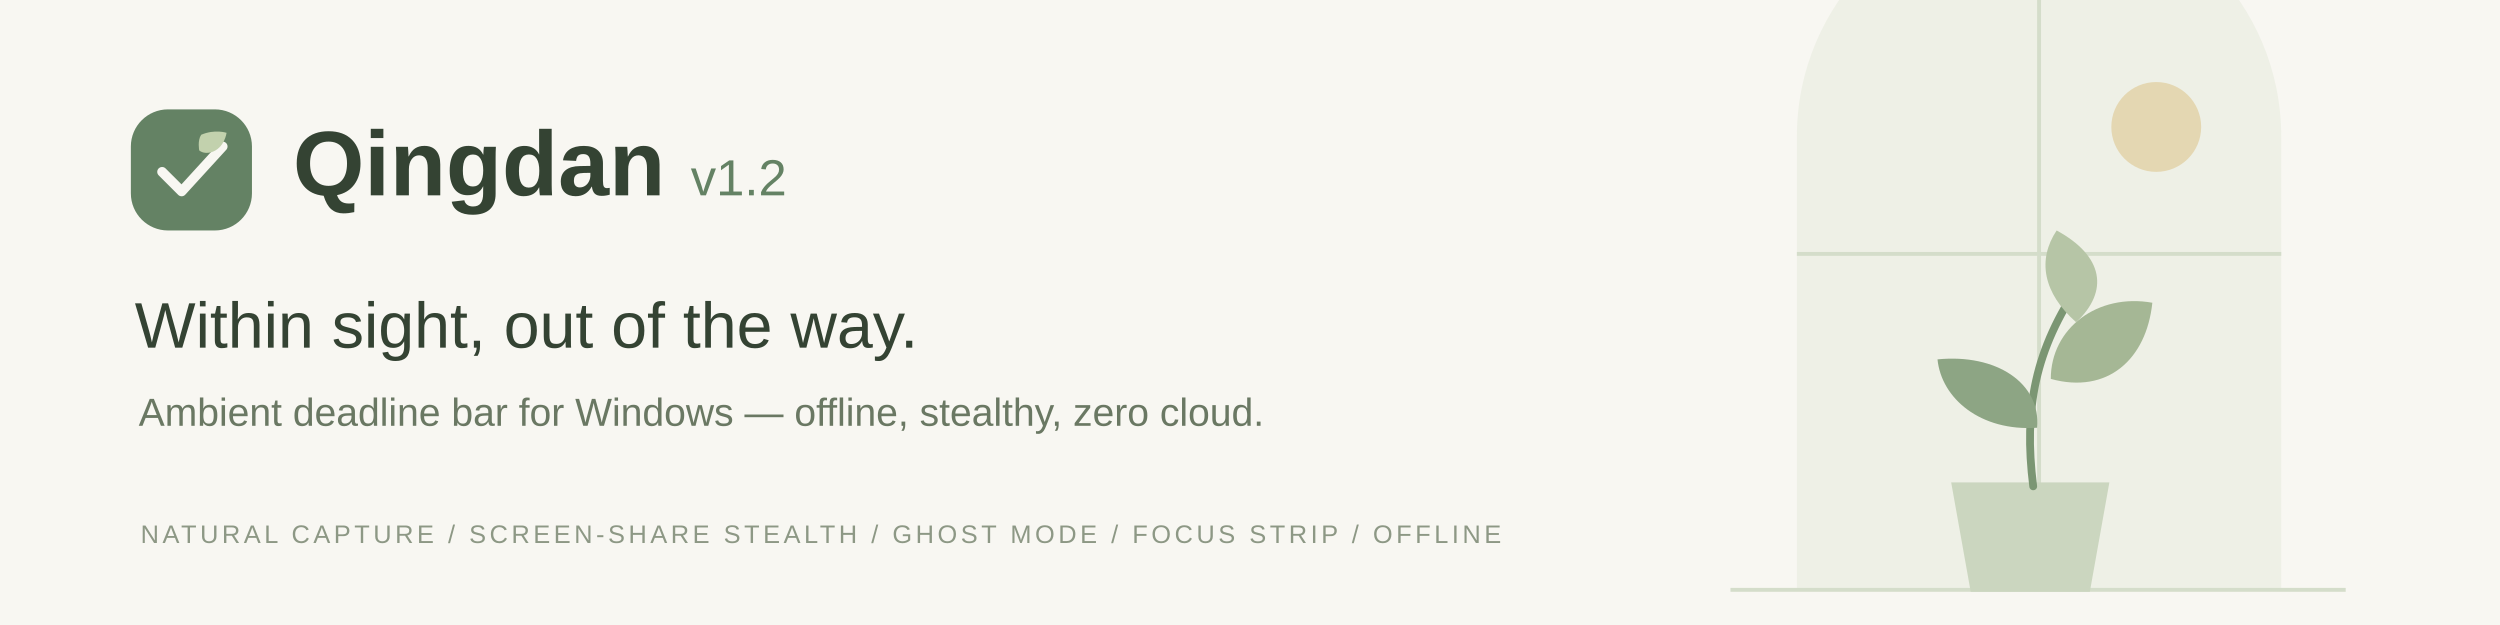
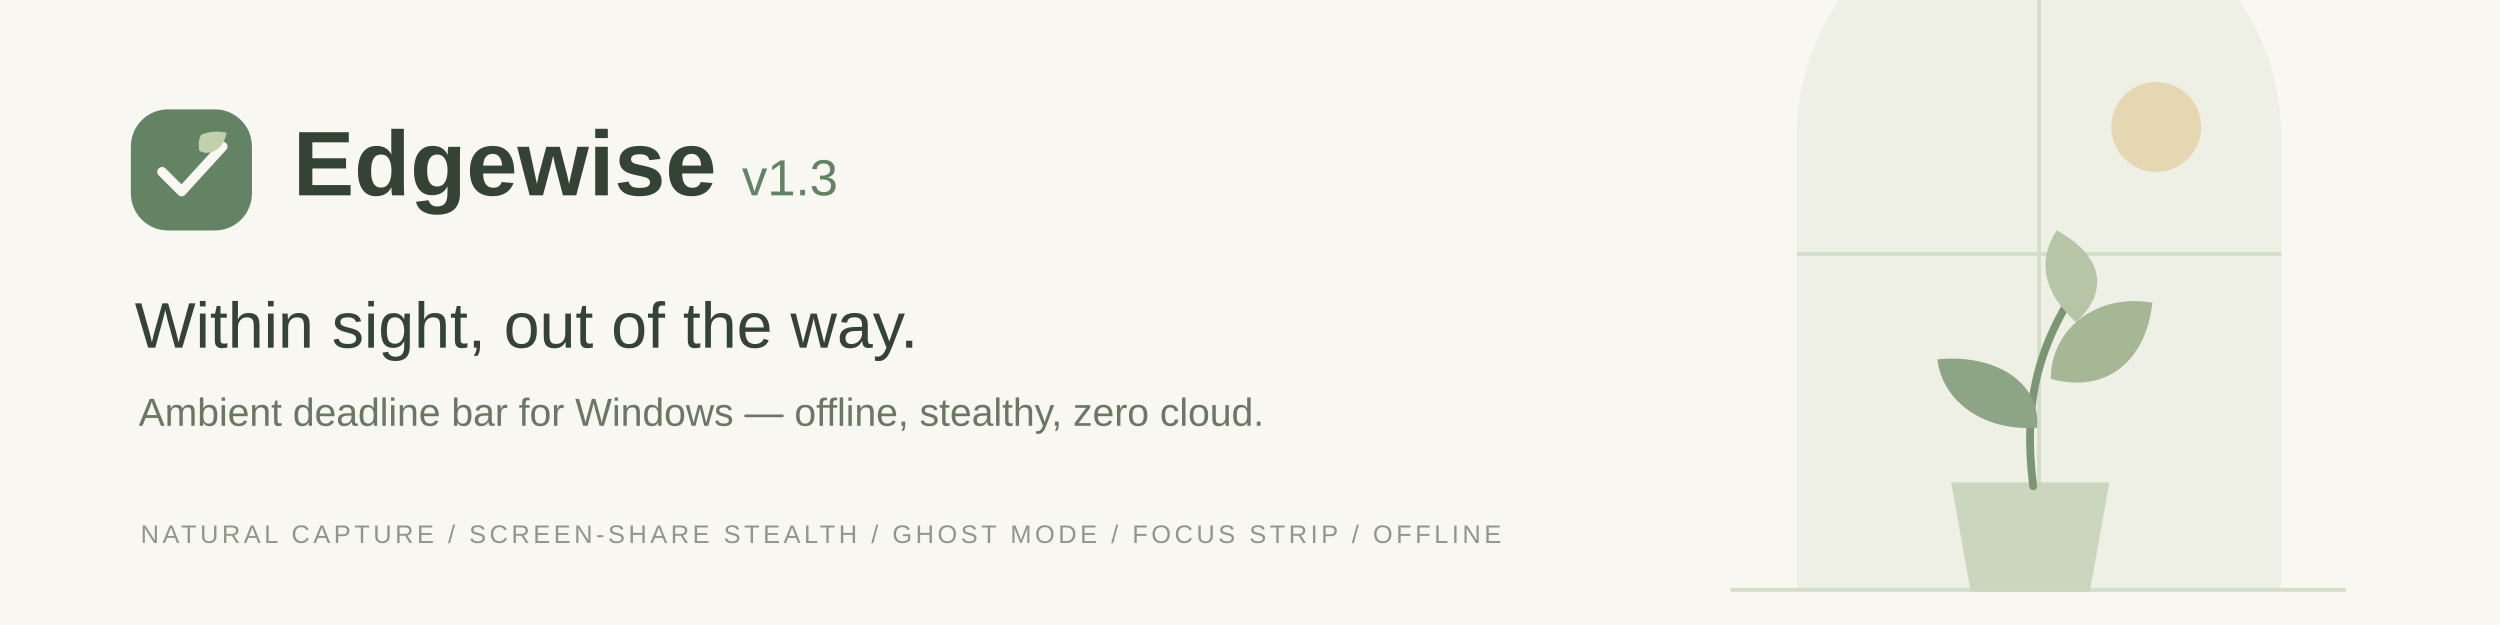
- <svg xmlns="http://www.w3.org/2000/svg" width="1280" height="320" viewBox="0 0 1280 320" role="img" aria-label="Qingdan — Ambient deadline awareness for Windows">
+ <svg xmlns="http://www.w3.org/2000/svg" width="1280" height="320" viewBox="0 0 1280 320" role="img" aria-label="Edgewise — Ambient deadline bar for Windows">
  <rect width="1280" height="320" fill="#f8f7f2" />
  <path d="M920 302V70a124 124 0 0 1 248 0v232" fill="#eef0e6" />
  <path d="M1044 0v302M920 130h248M886 302h315" stroke="#d4ddca" stroke-width="2" />
  <circle cx="1104" cy="65" r="23" fill="#e4d7b2" />
  <g transform="translate(67 56)">
    <rect width="62" height="62" rx="19" fill="#648264" />
    <path d="m16 32 10 10 21-23" fill="none" stroke="#f8f7f2" stroke-width="5" stroke-linecap="round" stroke-linejoin="round" />
    <path d="M36 13c7-3 13-1 13-1s-1 8-8 10c-4 1-6-1-6-1s-1-5 1-8Z" fill="#c2d1ad" />
  </g>
-   <text x="150" y="100" fill="#344333" font-size="47" font-family="Segoe UI,Arial,sans-serif" font-weight="650">Qingdan <tspan fill="#648264" font-size="26" font-weight="500">v1.2</tspan>
+   <text x="150" y="100" fill="#344333" font-size="47" font-family="Segoe UI,Arial,sans-serif" font-weight="650">Edgewise <tspan fill="#648264" font-size="26" font-weight="500">v1.3</tspan>
  </text>
  <text x="69" y="178" fill="#344333" font-size="33" font-family="Segoe UI,Arial,sans-serif" font-weight="500">Within sight, out of the way.</text>
  <text x="71" y="218" fill="#6a7863" font-size="20" font-family="Segoe UI,Arial,sans-serif">Ambient deadline bar for Windows — offline, stealthy, zero cloud.</text>
  <text x="72" y="278" fill="#8d9885" font-size="13" font-family="Segoe UI,Arial,sans-serif" letter-spacing="1.8">NATURAL CAPTURE / SCREEN-SHARE STEALTH / GHOST MODE / FOCUS STRIP / OFFLINE</text>
  <path d="M999 247h81l-10 56h-61Z" fill="#cbd6bf" />
  <path d="M1041 249c-5-40 1-70 24-104" fill="none" stroke="#7b9673" stroke-width="4" stroke-linecap="round" />
  <path d="M1043 219c-29 2-49-15-51-35 30-3 53 12 51 35Z" fill="#8da584" />
  <path d="M1050 194c0-26 24-44 52-39-3 29-23 47-52 39Z" fill="#a5b795" />
  <path d="M1063 165c-17-15-20-32-10-47 24 13 27 31 10 47Z" fill="#b6c5a6" />
</svg>
